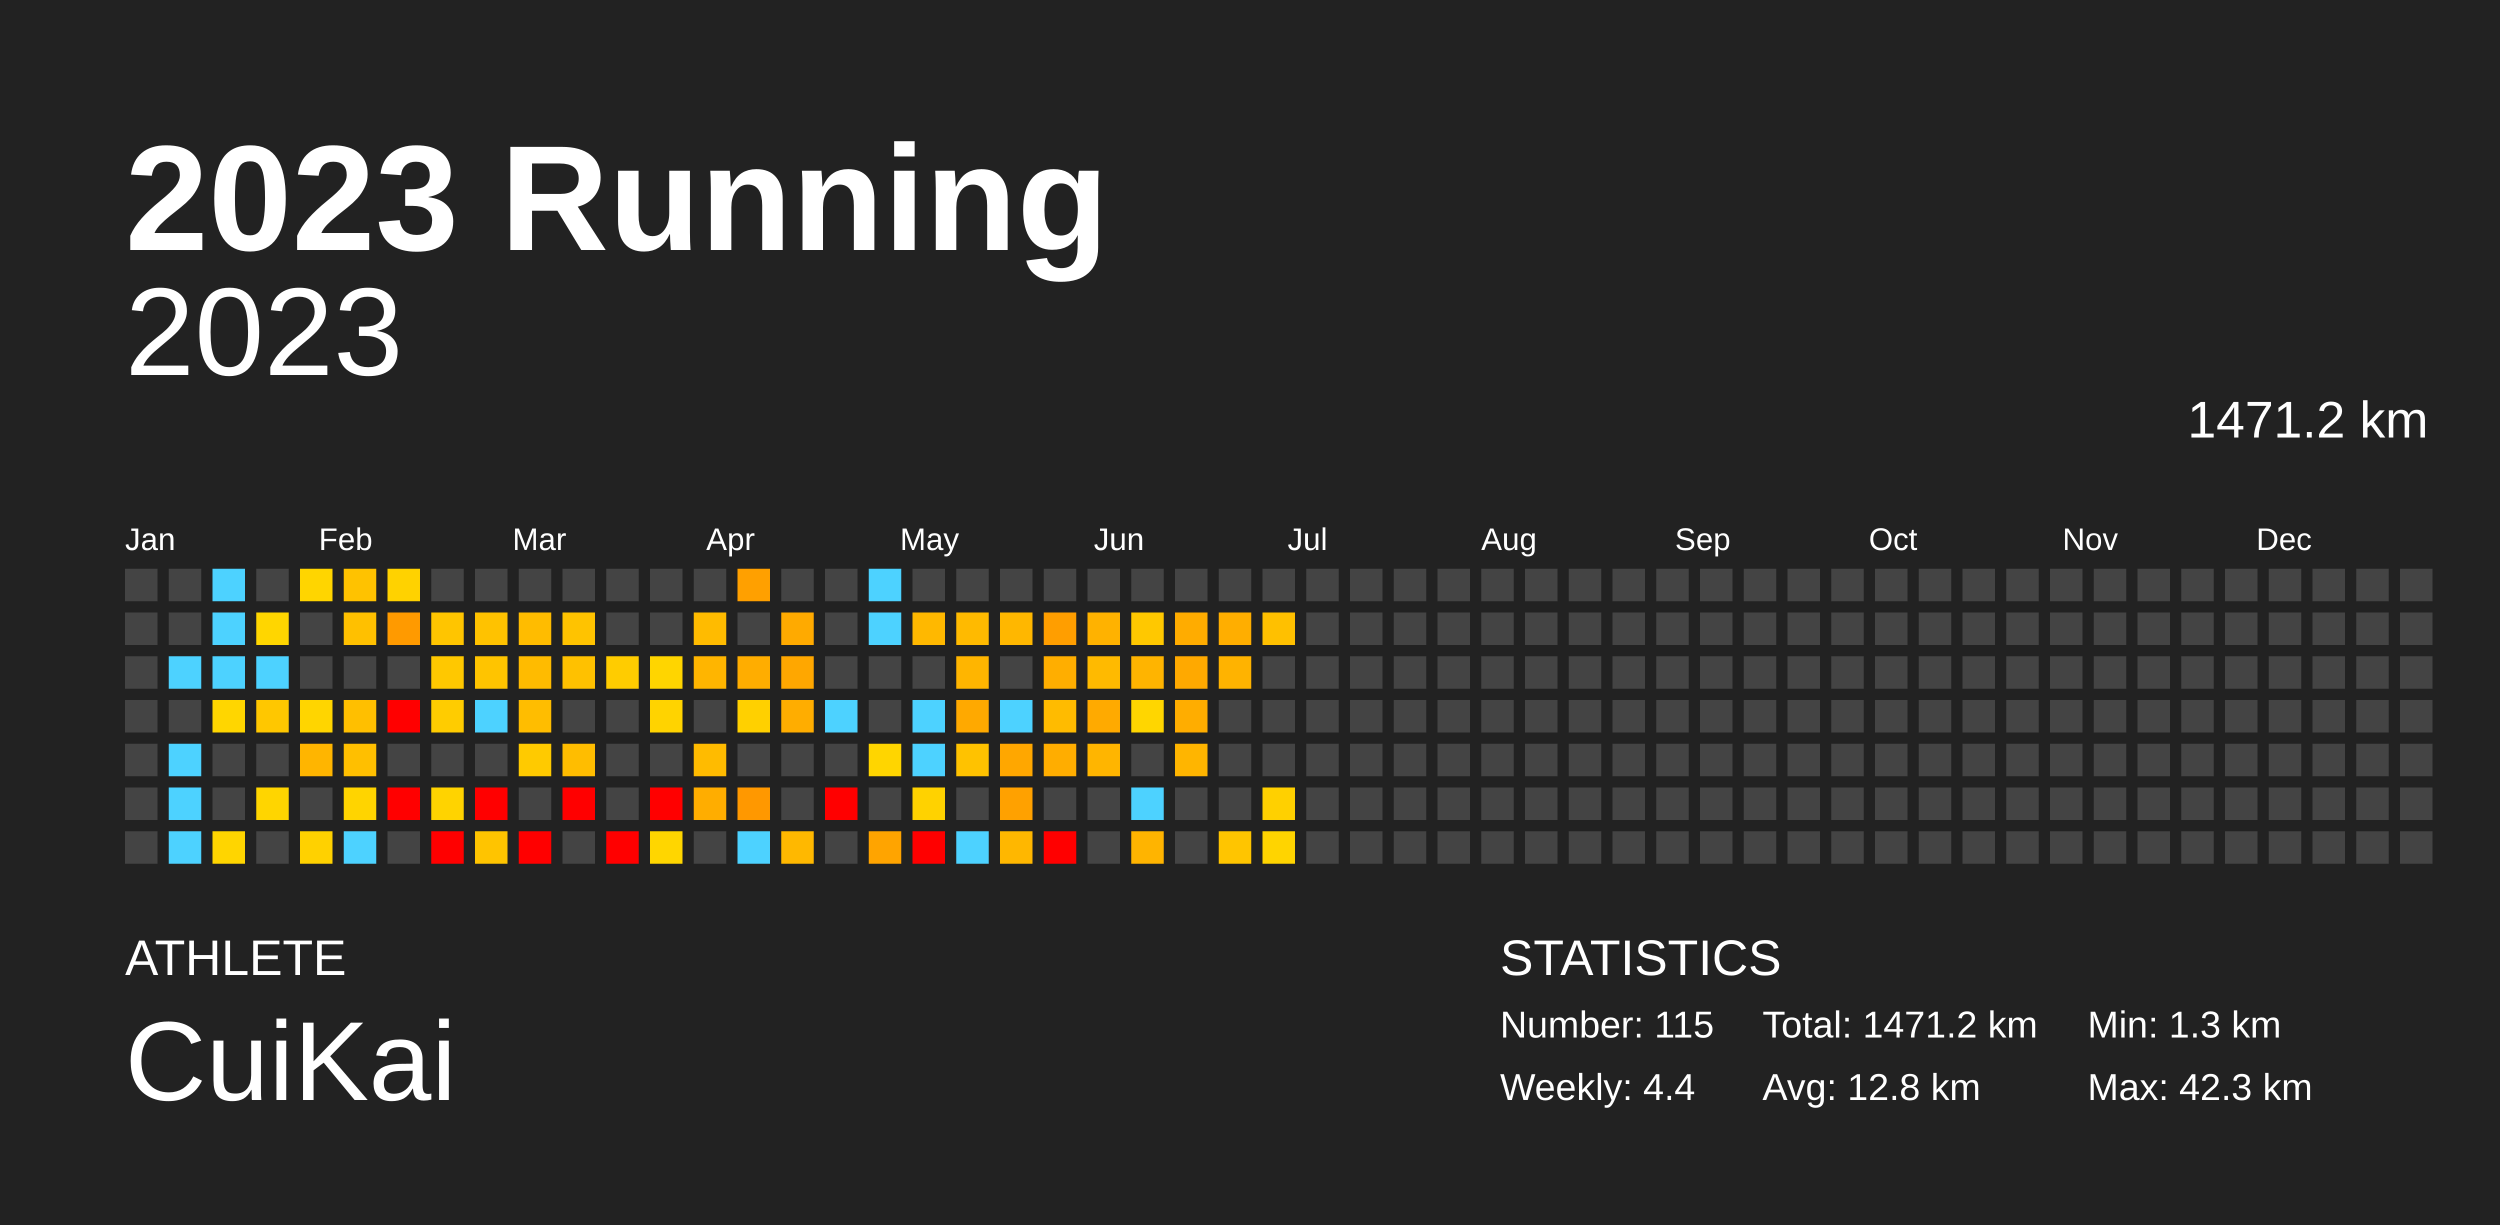
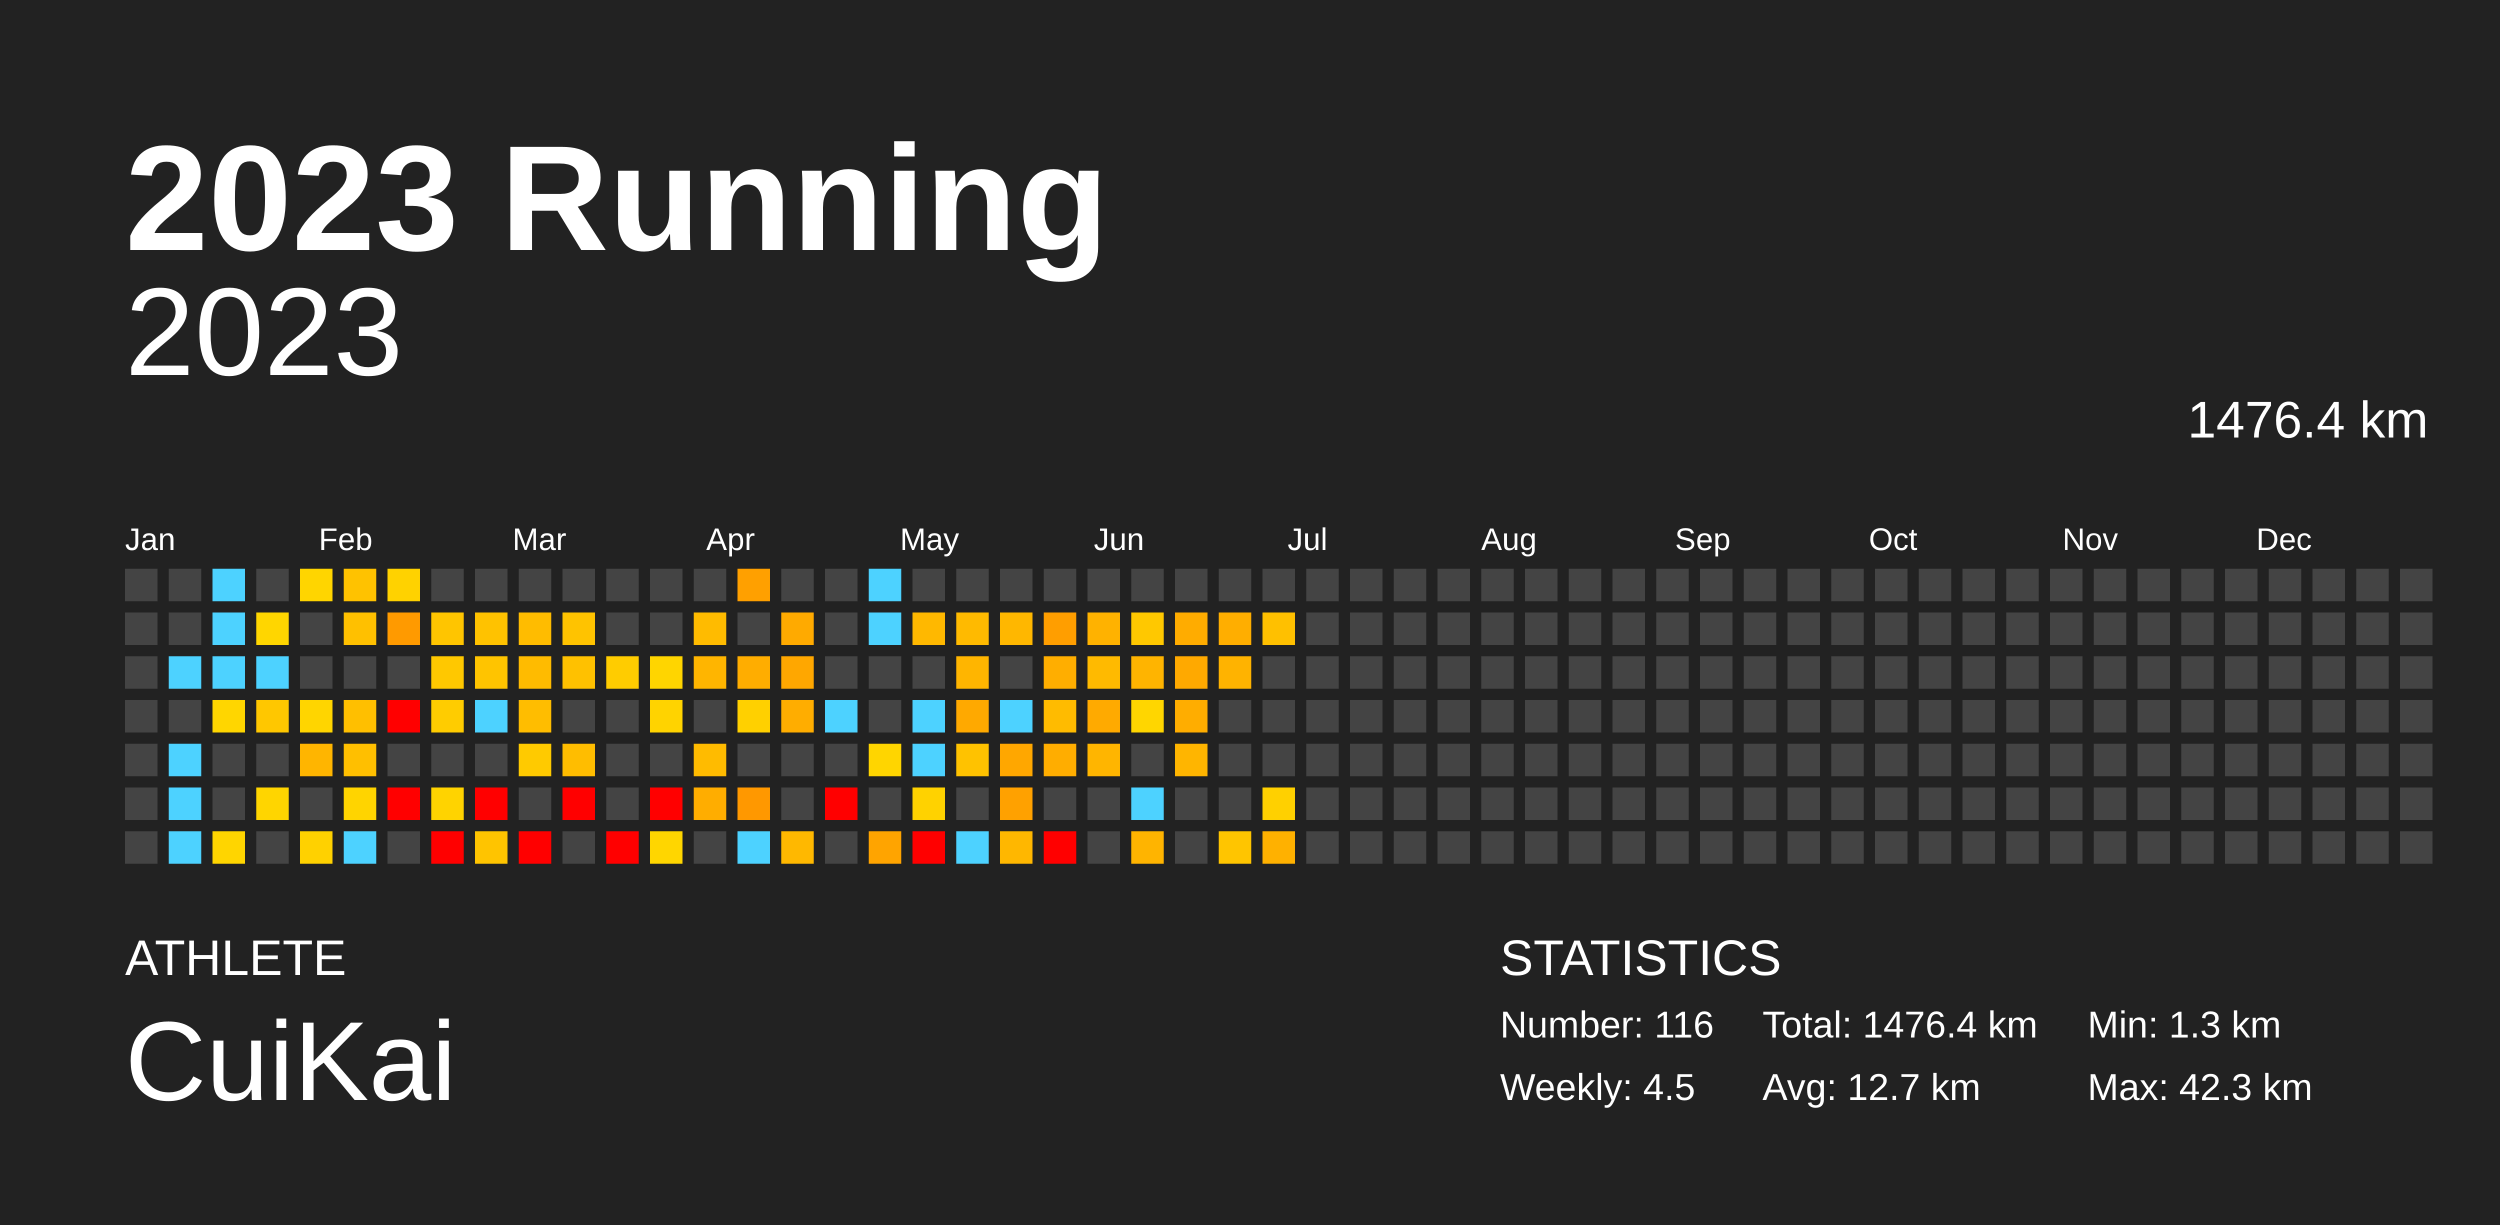
<svg xmlns="http://www.w3.org/2000/svg" baseProfile="full" height="98mm" version="1.1" viewBox="0,0,200,98" width="200mm">
  <defs />
  <rect fill="#222222" height="98" width="200" x="0" y="0" />
  <text fill="#FFFFFF" style="font-size:12px; font-family:Arial; font-weight:bold;" x="10" y="20">2023 Running</text>
  <text fill="#FFFFFF" style="font-size:4px; font-family:Arial" x="10" y="78">ATHLETE</text>
  <text fill="#FFFFFF" style="font-size:9px; font-family:Arial" x="10" y="88">CuiKai</text>
  <text fill="#FFFFFF" style="font-size:4px; font-family:Arial" x="120" y="78">STATISTICS</text>
-   <text fill="#FFFFFF" style="font-size:3px; font-family:Arial" x="120" y="83">Number: 115</text>
-   <text fill="#FFFFFF" style="font-size:3px; font-family:Arial" x="120" y="88">Weekly: 4.4</text>
-   <text fill="#FFFFFF" style="font-size:3px; font-family:Arial" x="141" y="83">Total: 1471.2 km</text>
-   <text fill="#FFFFFF" style="font-size:3px; font-family:Arial" x="141" y="88">Avg: 12.8 km</text>
+   <text fill="#FFFFFF" style="font-size:3px; font-family:Arial" x="120" y="83">Number: 116</text>
+   <text fill="#FFFFFF" style="font-size:3px; font-family:Arial" x="120" y="88">Weekly: 4.5</text>
+   <text fill="#FFFFFF" style="font-size:3px; font-family:Arial" x="141" y="83">Total: 1476.4 km</text>
+   <text fill="#FFFFFF" style="font-size:3px; font-family:Arial" x="141" y="88">Avg: 12.7 km</text>
  <text fill="#FFFFFF" style="font-size:3px; font-family:Arial" x="167" y="83">Min: 1.3 km</text>
  <text fill="#FFFFFF" style="font-size:3px; font-family:Arial" x="167" y="88">Max: 42.3 km</text>
  <text alignment-baseline="hanging" fill="#FFFFFF" style="font-size:10.0px; font-family:Arial;" x="10" y="30">2023</text>
-   <text alignment-baseline="hanging" fill="#FFFFFF" style="font-size:4.125px; font-family:Arial;" x="175" y="35">1471.2 km</text>
+   <text alignment-baseline="hanging" fill="#FFFFFF" style="font-size:4.125px; font-family:Arial;" x="175" y="35">1476.4 km</text>
  <text fill="#FFFFFF" style="font-size:2.5px; font-family:Arial" x="10.0" y="44">Jan</text>
  <text fill="#FFFFFF" style="font-size:2.5px; font-family:Arial" x="25.5" y="44">Feb</text>
  <text fill="#FFFFFF" style="font-size:2.5px; font-family:Arial" x="41.0" y="44">Mar</text>
  <text fill="#FFFFFF" style="font-size:2.5px; font-family:Arial" x="56.5" y="44">Apr</text>
  <text fill="#FFFFFF" style="font-size:2.5px; font-family:Arial" x="72.0" y="44">May</text>
  <text fill="#FFFFFF" style="font-size:2.5px; font-family:Arial" x="87.5" y="44">Jun</text>
  <text fill="#FFFFFF" style="font-size:2.5px; font-family:Arial" x="103.0" y="44">Jul</text>
  <text fill="#FFFFFF" style="font-size:2.5px; font-family:Arial" x="118.5" y="44">Aug</text>
  <text fill="#FFFFFF" style="font-size:2.5px; font-family:Arial" x="134.0" y="44">Sep</text>
  <text fill="#FFFFFF" style="font-size:2.5px; font-family:Arial" x="149.5" y="44">Oct</text>
  <text fill="#FFFFFF" style="font-size:2.5px; font-family:Arial" x="165.0" y="44">Nov</text>
  <text fill="#FFFFFF" style="font-size:2.5px; font-family:Arial" x="180.5" y="44">Dec</text>
  <rect fill="#444444" height="2.6" width="2.6" x="10.0" y="45.5" />
  <rect fill="#444444" height="2.6" width="2.6" x="10.0" y="49.0" />
  <rect fill="#444444" height="2.6" width="2.6" x="10.0" y="52.5" />
  <rect fill="#444444" height="2.6" width="2.6" x="10.0" y="56.0" />
  <rect fill="#444444" height="2.6" width="2.6" x="10.0" y="59.5" />
  <rect fill="#444444" height="2.6" width="2.6" x="10.0" y="63.0" />
  <rect fill="#444444" height="2.6" width="2.6" x="10.0" y="66.5" />
  <rect fill="#444444" height="2.6" width="2.6" x="13.5" y="45.5" />
  <rect fill="#444444" height="2.6" width="2.6" x="13.5" y="49.0" />
  <rect fill="#4dd2ff" height="2.6" width="2.6" x="13.5" y="52.5" />
  <rect fill="#444444" height="2.6" width="2.6" x="13.5" y="56.0" />
  <rect fill="#4dd2ff" height="2.6" width="2.6" x="13.5" y="59.5" />
  <rect fill="#4dd2ff" height="2.6" width="2.6" x="13.5" y="63.0" />
  <rect fill="#4dd2ff" height="2.6" width="2.6" x="13.5" y="66.5" />
  <rect fill="#4dd2ff" height="2.6" width="2.6" x="17.0" y="45.5" />
  <rect fill="#4dd2ff" height="2.6" width="2.6" x="17.0" y="49.0" />
  <rect fill="#4dd2ff" height="2.6" width="2.6" x="17.0" y="52.5" />
  <rect fill="#ffd600" height="2.6" width="2.6" x="17.0" y="56.0" />
  <rect fill="#444444" height="2.6" width="2.6" x="17.0" y="59.5" />
  <rect fill="#444444" height="2.6" width="2.6" x="17.0" y="63.0" />
  <rect fill="#ffd500" height="2.6" width="2.6" x="17.0" y="66.5" />
  <rect fill="#444444" height="2.6" width="2.6" x="20.5" y="45.5" />
  <rect fill="#ffd600" height="2.6" width="2.6" x="20.5" y="49.0" />
  <rect fill="#4dd2ff" height="2.6" width="2.6" x="20.5" y="52.5" />
  <rect fill="#ffc700" height="2.6" width="2.6" x="20.5" y="56.0" />
  <rect fill="#444444" height="2.6" width="2.6" x="20.5" y="59.5" />
  <rect fill="#ffd500" height="2.6" width="2.6" x="20.5" y="63.0" />
  <rect fill="#444444" height="2.6" width="2.6" x="20.5" y="66.5" />
  <rect fill="#ffd500" height="2.6" width="2.6" x="24.0" y="45.5" />
  <rect fill="#444444" height="2.6" width="2.6" x="24.0" y="49.0" />
  <rect fill="#444444" height="2.6" width="2.6" x="24.0" y="52.5" />
  <rect fill="#ffd500" height="2.6" width="2.6" x="24.0" y="56.0" />
  <rect fill="#ffb500" height="2.6" width="2.6" x="24.0" y="59.5" />
  <rect fill="#444444" height="2.6" width="2.6" x="24.0" y="63.0" />
  <rect fill="#ffd100" height="2.6" width="2.6" x="24.0" y="66.5" />
  <rect fill="#ffc200" height="2.6" width="2.6" x="27.5" y="45.5" />
  <rect fill="#ffc000" height="2.6" width="2.6" x="27.5" y="49.0" />
  <rect fill="#444444" height="2.6" width="2.6" x="27.5" y="52.5" />
  <rect fill="#ffbf00" height="2.6" width="2.6" x="27.5" y="56.0" />
  <rect fill="#ffbf00" height="2.6" width="2.6" x="27.5" y="59.5" />
  <rect fill="#ffd400" height="2.6" width="2.6" x="27.5" y="63.0" />
  <rect fill="#4dd2ff" height="2.6" width="2.6" x="27.5" y="66.5" />
  <rect fill="#ffd200" height="2.6" width="2.6" x="31.0" y="45.5" />
  <rect fill="#ff9a00" height="2.6" width="2.6" x="31.0" y="49.0" />
  <rect fill="#444444" height="2.6" width="2.6" x="31.0" y="52.5" />
  <rect fill="red" height="2.6" width="2.6" x="31.0" y="56.0" />
  <rect fill="#444444" height="2.6" width="2.6" x="31.0" y="59.5" />
  <rect fill="red" height="2.6" width="2.6" x="31.0" y="63.0" />
  <rect fill="#444444" height="2.6" width="2.6" x="31.0" y="66.5" />
  <rect fill="#444444" height="2.6" width="2.6" x="34.5" y="45.5" />
  <rect fill="#ffc500" height="2.6" width="2.6" x="34.5" y="49.0" />
  <rect fill="#ffc800" height="2.6" width="2.6" x="34.5" y="52.5" />
  <rect fill="#ffcc00" height="2.6" width="2.6" x="34.5" y="56.0" />
  <rect fill="#444444" height="2.6" width="2.6" x="34.5" y="59.5" />
  <rect fill="#ffd300" height="2.6" width="2.6" x="34.5" y="63.0" />
  <rect fill="red" height="2.6" width="2.6" x="34.5" y="66.5" />
  <rect fill="#444444" height="2.6" width="2.6" x="38.0" y="45.5" />
  <rect fill="#ffc200" height="2.6" width="2.6" x="38.0" y="49.0" />
  <rect fill="#ffc400" height="2.6" width="2.6" x="38.0" y="52.5" />
  <rect fill="#4dd2ff" height="2.6" width="2.6" x="38.0" y="56.0" />
  <rect fill="#444444" height="2.6" width="2.6" x="38.0" y="59.5" />
  <rect fill="red" height="2.6" width="2.6" x="38.0" y="63.0" />
  <rect fill="#ffc400" height="2.6" width="2.6" x="38.0" y="66.5" />
  <rect fill="#444444" height="2.6" width="2.6" x="41.5" y="45.5" />
  <rect fill="#ffbc00" height="2.6" width="2.6" x="41.5" y="49.0" />
  <rect fill="#ffbb00" height="2.6" width="2.6" x="41.5" y="52.5" />
  <rect fill="#ffbd00" height="2.6" width="2.6" x="41.5" y="56.0" />
  <rect fill="#ffca00" height="2.6" width="2.6" x="41.5" y="59.5" />
  <rect fill="#444444" height="2.6" width="2.6" x="41.5" y="63.0" />
  <rect fill="red" height="2.6" width="2.6" x="41.5" y="66.5" />
  <rect fill="#444444" height="2.6" width="2.6" x="45.0" y="45.5" />
  <rect fill="#ffc300" height="2.6" width="2.6" x="45.0" y="49.0" />
  <rect fill="#ffc100" height="2.6" width="2.6" x="45.0" y="52.5" />
  <rect fill="#444444" height="2.6" width="2.6" x="45.0" y="56.0" />
  <rect fill="#ffbd00" height="2.6" width="2.6" x="45.0" y="59.5" />
  <rect fill="red" height="2.6" width="2.6" x="45.0" y="63.0" />
  <rect fill="#444444" height="2.6" width="2.6" x="45.0" y="66.5" />
  <rect fill="#444444" height="2.6" width="2.6" x="48.5" y="45.5" />
  <rect fill="#444444" height="2.6" width="2.6" x="48.5" y="49.0" />
  <rect fill="#ffcc00" height="2.6" width="2.6" x="48.5" y="52.5" />
  <rect fill="#444444" height="2.6" width="2.6" x="48.5" y="56.0" />
  <rect fill="#444444" height="2.6" width="2.6" x="48.5" y="59.5" />
  <rect fill="#444444" height="2.6" width="2.6" x="48.5" y="63.0" />
  <rect fill="red" height="2.6" width="2.6" x="48.5" y="66.5" />
  <rect fill="#444444" height="2.6" width="2.6" x="52.0" y="45.5" />
  <rect fill="#444444" height="2.6" width="2.6" x="52.0" y="49.0" />
  <rect fill="#ffd500" height="2.6" width="2.6" x="52.0" y="52.5" />
  <rect fill="#ffd300" height="2.6" width="2.6" x="52.0" y="56.0" />
  <rect fill="#444444" height="2.6" width="2.6" x="52.0" y="59.5" />
  <rect fill="red" height="2.6" width="2.6" x="52.0" y="63.0" />
  <rect fill="#ffd600" height="2.6" width="2.6" x="52.0" y="66.5" />
  <rect fill="#444444" height="2.6" width="2.6" x="55.5" y="45.5" />
  <rect fill="#ffbb00" height="2.6" width="2.6" x="55.5" y="49.0" />
  <rect fill="#ffb500" height="2.6" width="2.6" x="55.5" y="52.5" />
  <rect fill="#444444" height="2.6" width="2.6" x="55.5" y="56.0" />
  <rect fill="#ffbb00" height="2.6" width="2.6" x="55.5" y="59.5" />
  <rect fill="#ffad00" height="2.6" width="2.6" x="55.5" y="63.0" />
  <rect fill="#444444" height="2.6" width="2.6" x="55.5" y="66.5" />
  <rect fill="#ffa000" height="2.6" width="2.6" x="59.0" y="45.5" />
  <rect fill="#444444" height="2.6" width="2.6" x="59.0" y="49.0" />
  <rect fill="#ffad00" height="2.6" width="2.6" x="59.0" y="52.5" />
  <rect fill="#ffd000" height="2.6" width="2.6" x="59.0" y="56.0" />
  <rect fill="#444444" height="2.6" width="2.6" x="59.0" y="59.5" />
  <rect fill="#ff9800" height="2.6" width="2.6" x="59.0" y="63.0" />
  <rect fill="#4dd2ff" height="2.6" width="2.6" x="59.0" y="66.5" />
  <rect fill="#444444" height="2.6" width="2.6" x="62.5" y="45.5" />
  <rect fill="#ffaa00" height="2.6" width="2.6" x="62.5" y="49.0" />
  <rect fill="#ffa700" height="2.6" width="2.6" x="62.5" y="52.5" />
  <rect fill="#ffad00" height="2.6" width="2.6" x="62.5" y="56.0" />
  <rect fill="#444444" height="2.6" width="2.6" x="62.5" y="59.5" />
  <rect fill="#444444" height="2.6" width="2.6" x="62.5" y="63.0" />
  <rect fill="#ffb800" height="2.6" width="2.6" x="62.5" y="66.5" />
  <rect fill="#444444" height="2.6" width="2.6" x="66.0" y="45.5" />
  <rect fill="#444444" height="2.6" width="2.6" x="66.0" y="49.0" />
  <rect fill="#444444" height="2.6" width="2.6" x="66.0" y="52.5" />
  <rect fill="#4dd2ff" height="2.6" width="2.6" x="66.0" y="56.0" />
  <rect fill="#444444" height="2.6" width="2.6" x="66.0" y="59.5" />
  <rect fill="red" height="2.6" width="2.6" x="66.0" y="63.0" />
  <rect fill="#444444" height="2.6" width="2.6" x="66.0" y="66.5" />
  <rect fill="#4dd2ff" height="2.6" width="2.6" x="69.5" y="45.5" />
  <rect fill="#4dd2ff" height="2.6" width="2.6" x="69.5" y="49.0" />
  <rect fill="#444444" height="2.6" width="2.6" x="69.5" y="52.5" />
  <rect fill="#444444" height="2.6" width="2.6" x="69.5" y="56.0" />
  <rect fill="#ffd500" height="2.6" width="2.6" x="69.5" y="59.5" />
  <rect fill="#444444" height="2.6" width="2.6" x="69.5" y="63.0" />
  <rect fill="#ffa400" height="2.6" width="2.6" x="69.5" y="66.5" />
  <rect fill="#444444" height="2.6" width="2.6" x="73.0" y="45.5" />
  <rect fill="#ffb800" height="2.6" width="2.6" x="73.0" y="49.0" />
  <rect fill="#444444" height="2.6" width="2.6" x="73.0" y="52.5" />
  <rect fill="#4dd2ff" height="2.6" width="2.6" x="73.0" y="56.0" />
  <rect fill="#4dd2ff" height="2.6" width="2.6" x="73.0" y="59.5" />
  <rect fill="#ffd200" height="2.6" width="2.6" x="73.0" y="63.0" />
  <rect fill="red" height="2.6" width="2.6" x="73.0" y="66.5" />
  <rect fill="#444444" height="2.6" width="2.6" x="76.5" y="45.5" />
  <rect fill="#ffba00" height="2.6" width="2.6" x="76.5" y="49.0" />
  <rect fill="#ffb500" height="2.6" width="2.6" x="76.5" y="52.5" />
  <rect fill="#ffa900" height="2.6" width="2.6" x="76.5" y="56.0" />
  <rect fill="#ffc200" height="2.6" width="2.6" x="76.5" y="59.5" />
  <rect fill="#444444" height="2.6" width="2.6" x="76.5" y="63.0" />
  <rect fill="#4dd2ff" height="2.6" width="2.6" x="76.5" y="66.5" />
  <rect fill="#444444" height="2.6" width="2.6" x="80.0" y="45.5" />
  <rect fill="#ffb700" height="2.6" width="2.6" x="80.0" y="49.0" />
  <rect fill="#444444" height="2.6" width="2.6" x="80.0" y="52.5" />
  <rect fill="#4dd2ff" height="2.6" width="2.6" x="80.0" y="56.0" />
  <rect fill="#ffa700" height="2.6" width="2.6" x="80.0" y="59.5" />
  <rect fill="#ffa100" height="2.6" width="2.6" x="80.0" y="63.0" />
  <rect fill="#ffb700" height="2.6" width="2.6" x="80.0" y="66.5" />
  <rect fill="#444444" height="2.6" width="2.6" x="83.5" y="45.5" />
  <rect fill="#ff9e00" height="2.6" width="2.6" x="83.5" y="49.0" />
  <rect fill="#ffae00" height="2.6" width="2.6" x="83.5" y="52.5" />
  <rect fill="#ffbb00" height="2.6" width="2.6" x="83.5" y="56.0" />
  <rect fill="#ffad00" height="2.6" width="2.6" x="83.5" y="59.5" />
  <rect fill="#444444" height="2.6" width="2.6" x="83.5" y="63.0" />
  <rect fill="red" height="2.6" width="2.6" x="83.5" y="66.5" />
  <rect fill="#444444" height="2.6" width="2.6" x="87.0" y="45.5" />
  <rect fill="#ffb200" height="2.6" width="2.6" x="87.0" y="49.0" />
  <rect fill="#ffba00" height="2.6" width="2.6" x="87.0" y="52.5" />
  <rect fill="#ffaa00" height="2.6" width="2.6" x="87.0" y="56.0" />
  <rect fill="#ffb500" height="2.6" width="2.6" x="87.0" y="59.5" />
  <rect fill="#444444" height="2.6" width="2.6" x="87.0" y="63.0" />
  <rect fill="#444444" height="2.6" width="2.6" x="87.0" y="66.5" />
  <rect fill="#444444" height="2.6" width="2.6" x="90.5" y="45.5" />
  <rect fill="#ffc800" height="2.6" width="2.6" x="90.5" y="49.0" />
  <rect fill="#ffb400" height="2.6" width="2.6" x="90.5" y="52.5" />
  <rect fill="#ffd600" height="2.6" width="2.6" x="90.5" y="56.0" />
  <rect fill="#444444" height="2.6" width="2.6" x="90.5" y="59.5" />
  <rect fill="#4dd2ff" height="2.6" width="2.6" x="90.5" y="63.0" />
  <rect fill="#ffb400" height="2.6" width="2.6" x="90.5" y="66.5" />
  <rect fill="#444444" height="2.6" width="2.6" x="94.0" y="45.5" />
  <rect fill="#ffac00" height="2.6" width="2.6" x="94.0" y="49.0" />
  <rect fill="#ffa900" height="2.6" width="2.6" x="94.0" y="52.5" />
  <rect fill="#ffad00" height="2.6" width="2.6" x="94.0" y="56.0" />
  <rect fill="#ffb500" height="2.6" width="2.6" x="94.0" y="59.5" />
  <rect fill="#444444" height="2.6" width="2.6" x="94.0" y="63.0" />
  <rect fill="#444444" height="2.6" width="2.6" x="94.0" y="66.5" />
  <rect fill="#444444" height="2.6" width="2.6" x="97.5" y="45.5" />
  <rect fill="#ffae00" height="2.6" width="2.6" x="97.5" y="49.0" />
  <rect fill="#ffb300" height="2.6" width="2.6" x="97.5" y="52.5" />
  <rect fill="#444444" height="2.6" width="2.6" x="97.5" y="56.0" />
  <rect fill="#444444" height="2.6" width="2.6" x="97.5" y="59.5" />
  <rect fill="#444444" height="2.6" width="2.6" x="97.5" y="63.0" />
  <rect fill="#ffc500" height="2.6" width="2.6" x="97.5" y="66.5" />
  <rect fill="#444444" height="2.6" width="2.6" x="101.0" y="45.5" />
  <rect fill="#ffc000" height="2.6" width="2.6" x="101.0" y="49.0" />
  <rect fill="#444444" height="2.6" width="2.6" x="101.0" y="52.5" />
  <rect fill="#444444" height="2.6" width="2.6" x="101.0" y="56.0" />
  <rect fill="#444444" height="2.6" width="2.6" x="101.0" y="59.5" />
  <rect fill="#ffd000" height="2.6" width="2.6" x="101.0" y="63.0" />
-   <rect fill="#ffd400" height="2.6" width="2.6" x="101.0" y="66.5" />
+   <rect fill="#ffb100" height="2.6" width="2.6" x="101.0" y="66.5" />
  <rect fill="#444444" height="2.6" width="2.6" x="104.5" y="45.5" />
  <rect fill="#444444" height="2.6" width="2.6" x="104.5" y="49.0" />
  <rect fill="#444444" height="2.6" width="2.6" x="104.5" y="52.5" />
  <rect fill="#444444" height="2.6" width="2.6" x="104.5" y="56.0" />
  <rect fill="#444444" height="2.6" width="2.6" x="104.5" y="59.5" />
  <rect fill="#444444" height="2.6" width="2.6" x="104.5" y="63.0" />
  <rect fill="#444444" height="2.6" width="2.6" x="104.5" y="66.5" />
  <rect fill="#444444" height="2.6" width="2.6" x="108.0" y="45.5" />
  <rect fill="#444444" height="2.6" width="2.6" x="108.0" y="49.0" />
  <rect fill="#444444" height="2.6" width="2.6" x="108.0" y="52.5" />
  <rect fill="#444444" height="2.6" width="2.6" x="108.0" y="56.0" />
  <rect fill="#444444" height="2.6" width="2.6" x="108.0" y="59.5" />
  <rect fill="#444444" height="2.6" width="2.6" x="108.0" y="63.0" />
  <rect fill="#444444" height="2.6" width="2.6" x="108.0" y="66.5" />
  <rect fill="#444444" height="2.6" width="2.6" x="111.5" y="45.5" />
  <rect fill="#444444" height="2.6" width="2.6" x="111.5" y="49.0" />
  <rect fill="#444444" height="2.6" width="2.6" x="111.5" y="52.5" />
  <rect fill="#444444" height="2.6" width="2.6" x="111.5" y="56.0" />
  <rect fill="#444444" height="2.6" width="2.6" x="111.5" y="59.5" />
  <rect fill="#444444" height="2.6" width="2.6" x="111.5" y="63.0" />
  <rect fill="#444444" height="2.6" width="2.6" x="111.5" y="66.5" />
  <rect fill="#444444" height="2.6" width="2.6" x="115.0" y="45.5" />
  <rect fill="#444444" height="2.6" width="2.6" x="115.0" y="49.0" />
  <rect fill="#444444" height="2.6" width="2.6" x="115.0" y="52.5" />
  <rect fill="#444444" height="2.6" width="2.6" x="115.0" y="56.0" />
  <rect fill="#444444" height="2.6" width="2.6" x="115.0" y="59.5" />
  <rect fill="#444444" height="2.6" width="2.6" x="115.0" y="63.0" />
  <rect fill="#444444" height="2.6" width="2.6" x="115.0" y="66.5" />
  <rect fill="#444444" height="2.6" width="2.6" x="118.5" y="45.5" />
  <rect fill="#444444" height="2.6" width="2.6" x="118.5" y="49.0" />
  <rect fill="#444444" height="2.6" width="2.6" x="118.5" y="52.5" />
  <rect fill="#444444" height="2.6" width="2.6" x="118.5" y="56.0" />
  <rect fill="#444444" height="2.6" width="2.6" x="118.5" y="59.5" />
  <rect fill="#444444" height="2.6" width="2.6" x="118.5" y="63.0" />
  <rect fill="#444444" height="2.6" width="2.6" x="118.5" y="66.5" />
  <rect fill="#444444" height="2.6" width="2.6" x="122.0" y="45.5" />
  <rect fill="#444444" height="2.6" width="2.6" x="122.0" y="49.0" />
  <rect fill="#444444" height="2.6" width="2.6" x="122.0" y="52.5" />
  <rect fill="#444444" height="2.6" width="2.6" x="122.0" y="56.0" />
  <rect fill="#444444" height="2.6" width="2.6" x="122.0" y="59.5" />
  <rect fill="#444444" height="2.6" width="2.6" x="122.0" y="63.0" />
  <rect fill="#444444" height="2.6" width="2.6" x="122.0" y="66.5" />
  <rect fill="#444444" height="2.6" width="2.6" x="125.5" y="45.5" />
  <rect fill="#444444" height="2.6" width="2.6" x="125.5" y="49.0" />
  <rect fill="#444444" height="2.6" width="2.6" x="125.5" y="52.5" />
  <rect fill="#444444" height="2.6" width="2.6" x="125.5" y="56.0" />
  <rect fill="#444444" height="2.6" width="2.6" x="125.5" y="59.5" />
  <rect fill="#444444" height="2.6" width="2.6" x="125.5" y="63.0" />
  <rect fill="#444444" height="2.6" width="2.6" x="125.5" y="66.5" />
  <rect fill="#444444" height="2.6" width="2.6" x="129.0" y="45.5" />
  <rect fill="#444444" height="2.6" width="2.6" x="129.0" y="49.0" />
  <rect fill="#444444" height="2.6" width="2.6" x="129.0" y="52.5" />
  <rect fill="#444444" height="2.6" width="2.6" x="129.0" y="56.0" />
  <rect fill="#444444" height="2.6" width="2.6" x="129.0" y="59.5" />
  <rect fill="#444444" height="2.6" width="2.6" x="129.0" y="63.0" />
  <rect fill="#444444" height="2.6" width="2.6" x="129.0" y="66.5" />
  <rect fill="#444444" height="2.6" width="2.6" x="132.5" y="45.5" />
  <rect fill="#444444" height="2.6" width="2.6" x="132.5" y="49.0" />
  <rect fill="#444444" height="2.6" width="2.6" x="132.5" y="52.5" />
  <rect fill="#444444" height="2.6" width="2.6" x="132.5" y="56.0" />
  <rect fill="#444444" height="2.6" width="2.6" x="132.5" y="59.5" />
  <rect fill="#444444" height="2.6" width="2.6" x="132.5" y="63.0" />
  <rect fill="#444444" height="2.6" width="2.6" x="132.5" y="66.5" />
  <rect fill="#444444" height="2.6" width="2.6" x="136.0" y="45.5" />
  <rect fill="#444444" height="2.6" width="2.6" x="136.0" y="49.0" />
  <rect fill="#444444" height="2.6" width="2.6" x="136.0" y="52.5" />
  <rect fill="#444444" height="2.6" width="2.6" x="136.0" y="56.0" />
  <rect fill="#444444" height="2.6" width="2.6" x="136.0" y="59.5" />
  <rect fill="#444444" height="2.6" width="2.6" x="136.0" y="63.0" />
  <rect fill="#444444" height="2.6" width="2.6" x="136.0" y="66.5" />
  <rect fill="#444444" height="2.6" width="2.6" x="139.5" y="45.5" />
  <rect fill="#444444" height="2.6" width="2.6" x="139.5" y="49.0" />
  <rect fill="#444444" height="2.6" width="2.6" x="139.5" y="52.5" />
  <rect fill="#444444" height="2.6" width="2.6" x="139.5" y="56.0" />
  <rect fill="#444444" height="2.6" width="2.6" x="139.5" y="59.5" />
  <rect fill="#444444" height="2.6" width="2.6" x="139.5" y="63.0" />
  <rect fill="#444444" height="2.6" width="2.6" x="139.5" y="66.5" />
  <rect fill="#444444" height="2.6" width="2.6" x="143.0" y="45.5" />
  <rect fill="#444444" height="2.6" width="2.6" x="143.0" y="49.0" />
  <rect fill="#444444" height="2.6" width="2.6" x="143.0" y="52.5" />
  <rect fill="#444444" height="2.6" width="2.6" x="143.0" y="56.0" />
  <rect fill="#444444" height="2.6" width="2.6" x="143.0" y="59.5" />
  <rect fill="#444444" height="2.6" width="2.6" x="143.0" y="63.0" />
  <rect fill="#444444" height="2.6" width="2.6" x="143.0" y="66.5" />
  <rect fill="#444444" height="2.6" width="2.6" x="146.5" y="45.5" />
  <rect fill="#444444" height="2.6" width="2.6" x="146.5" y="49.0" />
  <rect fill="#444444" height="2.6" width="2.6" x="146.5" y="52.5" />
  <rect fill="#444444" height="2.6" width="2.6" x="146.5" y="56.0" />
  <rect fill="#444444" height="2.6" width="2.6" x="146.5" y="59.5" />
  <rect fill="#444444" height="2.6" width="2.6" x="146.5" y="63.0" />
  <rect fill="#444444" height="2.6" width="2.6" x="146.5" y="66.5" />
  <rect fill="#444444" height="2.6" width="2.6" x="150.0" y="45.5" />
  <rect fill="#444444" height="2.6" width="2.6" x="150.0" y="49.0" />
  <rect fill="#444444" height="2.6" width="2.6" x="150.0" y="52.5" />
  <rect fill="#444444" height="2.6" width="2.6" x="150.0" y="56.0" />
  <rect fill="#444444" height="2.6" width="2.6" x="150.0" y="59.5" />
  <rect fill="#444444" height="2.6" width="2.6" x="150.0" y="63.0" />
  <rect fill="#444444" height="2.6" width="2.6" x="150.0" y="66.5" />
  <rect fill="#444444" height="2.6" width="2.6" x="153.5" y="45.5" />
  <rect fill="#444444" height="2.6" width="2.6" x="153.5" y="49.0" />
  <rect fill="#444444" height="2.6" width="2.6" x="153.5" y="52.5" />
  <rect fill="#444444" height="2.6" width="2.6" x="153.5" y="56.0" />
  <rect fill="#444444" height="2.6" width="2.6" x="153.5" y="59.5" />
  <rect fill="#444444" height="2.6" width="2.6" x="153.5" y="63.0" />
  <rect fill="#444444" height="2.6" width="2.6" x="153.5" y="66.5" />
  <rect fill="#444444" height="2.6" width="2.6" x="157.0" y="45.5" />
  <rect fill="#444444" height="2.6" width="2.6" x="157.0" y="49.0" />
  <rect fill="#444444" height="2.6" width="2.6" x="157.0" y="52.5" />
  <rect fill="#444444" height="2.6" width="2.6" x="157.0" y="56.0" />
  <rect fill="#444444" height="2.6" width="2.6" x="157.0" y="59.5" />
  <rect fill="#444444" height="2.6" width="2.6" x="157.0" y="63.0" />
  <rect fill="#444444" height="2.6" width="2.6" x="157.0" y="66.5" />
  <rect fill="#444444" height="2.6" width="2.6" x="160.5" y="45.5" />
  <rect fill="#444444" height="2.6" width="2.6" x="160.5" y="49.0" />
  <rect fill="#444444" height="2.6" width="2.6" x="160.5" y="52.5" />
  <rect fill="#444444" height="2.6" width="2.6" x="160.5" y="56.0" />
  <rect fill="#444444" height="2.6" width="2.6" x="160.5" y="59.5" />
  <rect fill="#444444" height="2.6" width="2.6" x="160.5" y="63.0" />
  <rect fill="#444444" height="2.6" width="2.6" x="160.5" y="66.5" />
  <rect fill="#444444" height="2.6" width="2.6" x="164.0" y="45.5" />
  <rect fill="#444444" height="2.6" width="2.6" x="164.0" y="49.0" />
  <rect fill="#444444" height="2.6" width="2.6" x="164.0" y="52.5" />
  <rect fill="#444444" height="2.6" width="2.6" x="164.0" y="56.0" />
  <rect fill="#444444" height="2.6" width="2.6" x="164.0" y="59.5" />
  <rect fill="#444444" height="2.6" width="2.6" x="164.0" y="63.0" />
  <rect fill="#444444" height="2.6" width="2.6" x="164.0" y="66.5" />
  <rect fill="#444444" height="2.6" width="2.6" x="167.5" y="45.5" />
  <rect fill="#444444" height="2.6" width="2.6" x="167.5" y="49.0" />
  <rect fill="#444444" height="2.6" width="2.6" x="167.5" y="52.5" />
  <rect fill="#444444" height="2.6" width="2.6" x="167.5" y="56.0" />
  <rect fill="#444444" height="2.6" width="2.6" x="167.5" y="59.5" />
  <rect fill="#444444" height="2.6" width="2.6" x="167.5" y="63.0" />
  <rect fill="#444444" height="2.6" width="2.6" x="167.5" y="66.5" />
  <rect fill="#444444" height="2.6" width="2.6" x="171.0" y="45.5" />
  <rect fill="#444444" height="2.6" width="2.6" x="171.0" y="49.0" />
  <rect fill="#444444" height="2.6" width="2.6" x="171.0" y="52.5" />
  <rect fill="#444444" height="2.6" width="2.6" x="171.0" y="56.0" />
  <rect fill="#444444" height="2.6" width="2.6" x="171.0" y="59.5" />
  <rect fill="#444444" height="2.6" width="2.6" x="171.0" y="63.0" />
  <rect fill="#444444" height="2.6" width="2.6" x="171.0" y="66.5" />
  <rect fill="#444444" height="2.6" width="2.6" x="174.5" y="45.5" />
  <rect fill="#444444" height="2.6" width="2.6" x="174.5" y="49.0" />
  <rect fill="#444444" height="2.6" width="2.6" x="174.5" y="52.5" />
  <rect fill="#444444" height="2.6" width="2.6" x="174.5" y="56.0" />
  <rect fill="#444444" height="2.6" width="2.6" x="174.5" y="59.5" />
  <rect fill="#444444" height="2.6" width="2.6" x="174.5" y="63.0" />
  <rect fill="#444444" height="2.6" width="2.6" x="174.5" y="66.5" />
  <rect fill="#444444" height="2.6" width="2.6" x="178.0" y="45.5" />
  <rect fill="#444444" height="2.6" width="2.6" x="178.0" y="49.0" />
  <rect fill="#444444" height="2.6" width="2.6" x="178.0" y="52.5" />
  <rect fill="#444444" height="2.6" width="2.6" x="178.0" y="56.0" />
  <rect fill="#444444" height="2.6" width="2.6" x="178.0" y="59.5" />
  <rect fill="#444444" height="2.6" width="2.6" x="178.0" y="63.0" />
  <rect fill="#444444" height="2.6" width="2.6" x="178.0" y="66.5" />
  <rect fill="#444444" height="2.6" width="2.6" x="181.5" y="45.5" />
  <rect fill="#444444" height="2.6" width="2.6" x="181.5" y="49.0" />
  <rect fill="#444444" height="2.6" width="2.6" x="181.5" y="52.5" />
  <rect fill="#444444" height="2.6" width="2.6" x="181.5" y="56.0" />
  <rect fill="#444444" height="2.6" width="2.6" x="181.5" y="59.5" />
  <rect fill="#444444" height="2.6" width="2.6" x="181.5" y="63.0" />
  <rect fill="#444444" height="2.6" width="2.6" x="181.5" y="66.5" />
  <rect fill="#444444" height="2.6" width="2.6" x="185.0" y="45.5" />
  <rect fill="#444444" height="2.6" width="2.6" x="185.0" y="49.0" />
  <rect fill="#444444" height="2.6" width="2.6" x="185.0" y="52.5" />
  <rect fill="#444444" height="2.6" width="2.6" x="185.0" y="56.0" />
  <rect fill="#444444" height="2.6" width="2.6" x="185.0" y="59.5" />
  <rect fill="#444444" height="2.6" width="2.6" x="185.0" y="63.0" />
  <rect fill="#444444" height="2.6" width="2.6" x="185.0" y="66.5" />
  <rect fill="#444444" height="2.6" width="2.6" x="188.5" y="45.5" />
  <rect fill="#444444" height="2.6" width="2.6" x="188.5" y="49.0" />
  <rect fill="#444444" height="2.6" width="2.6" x="188.5" y="52.5" />
  <rect fill="#444444" height="2.6" width="2.6" x="188.5" y="56.0" />
  <rect fill="#444444" height="2.6" width="2.6" x="188.5" y="59.5" />
  <rect fill="#444444" height="2.6" width="2.6" x="188.5" y="63.0" />
  <rect fill="#444444" height="2.6" width="2.6" x="188.5" y="66.5" />
  <rect fill="#444444" height="2.6" width="2.6" x="192.0" y="45.5" />
  <rect fill="#444444" height="2.6" width="2.6" x="192.0" y="49.0" />
  <rect fill="#444444" height="2.6" width="2.6" x="192.0" y="52.5" />
  <rect fill="#444444" height="2.6" width="2.6" x="192.0" y="56.0" />
  <rect fill="#444444" height="2.6" width="2.6" x="192.0" y="59.5" />
  <rect fill="#444444" height="2.6" width="2.6" x="192.0" y="63.0" />
  <rect fill="#444444" height="2.6" width="2.6" x="192.0" y="66.5" />
</svg>
